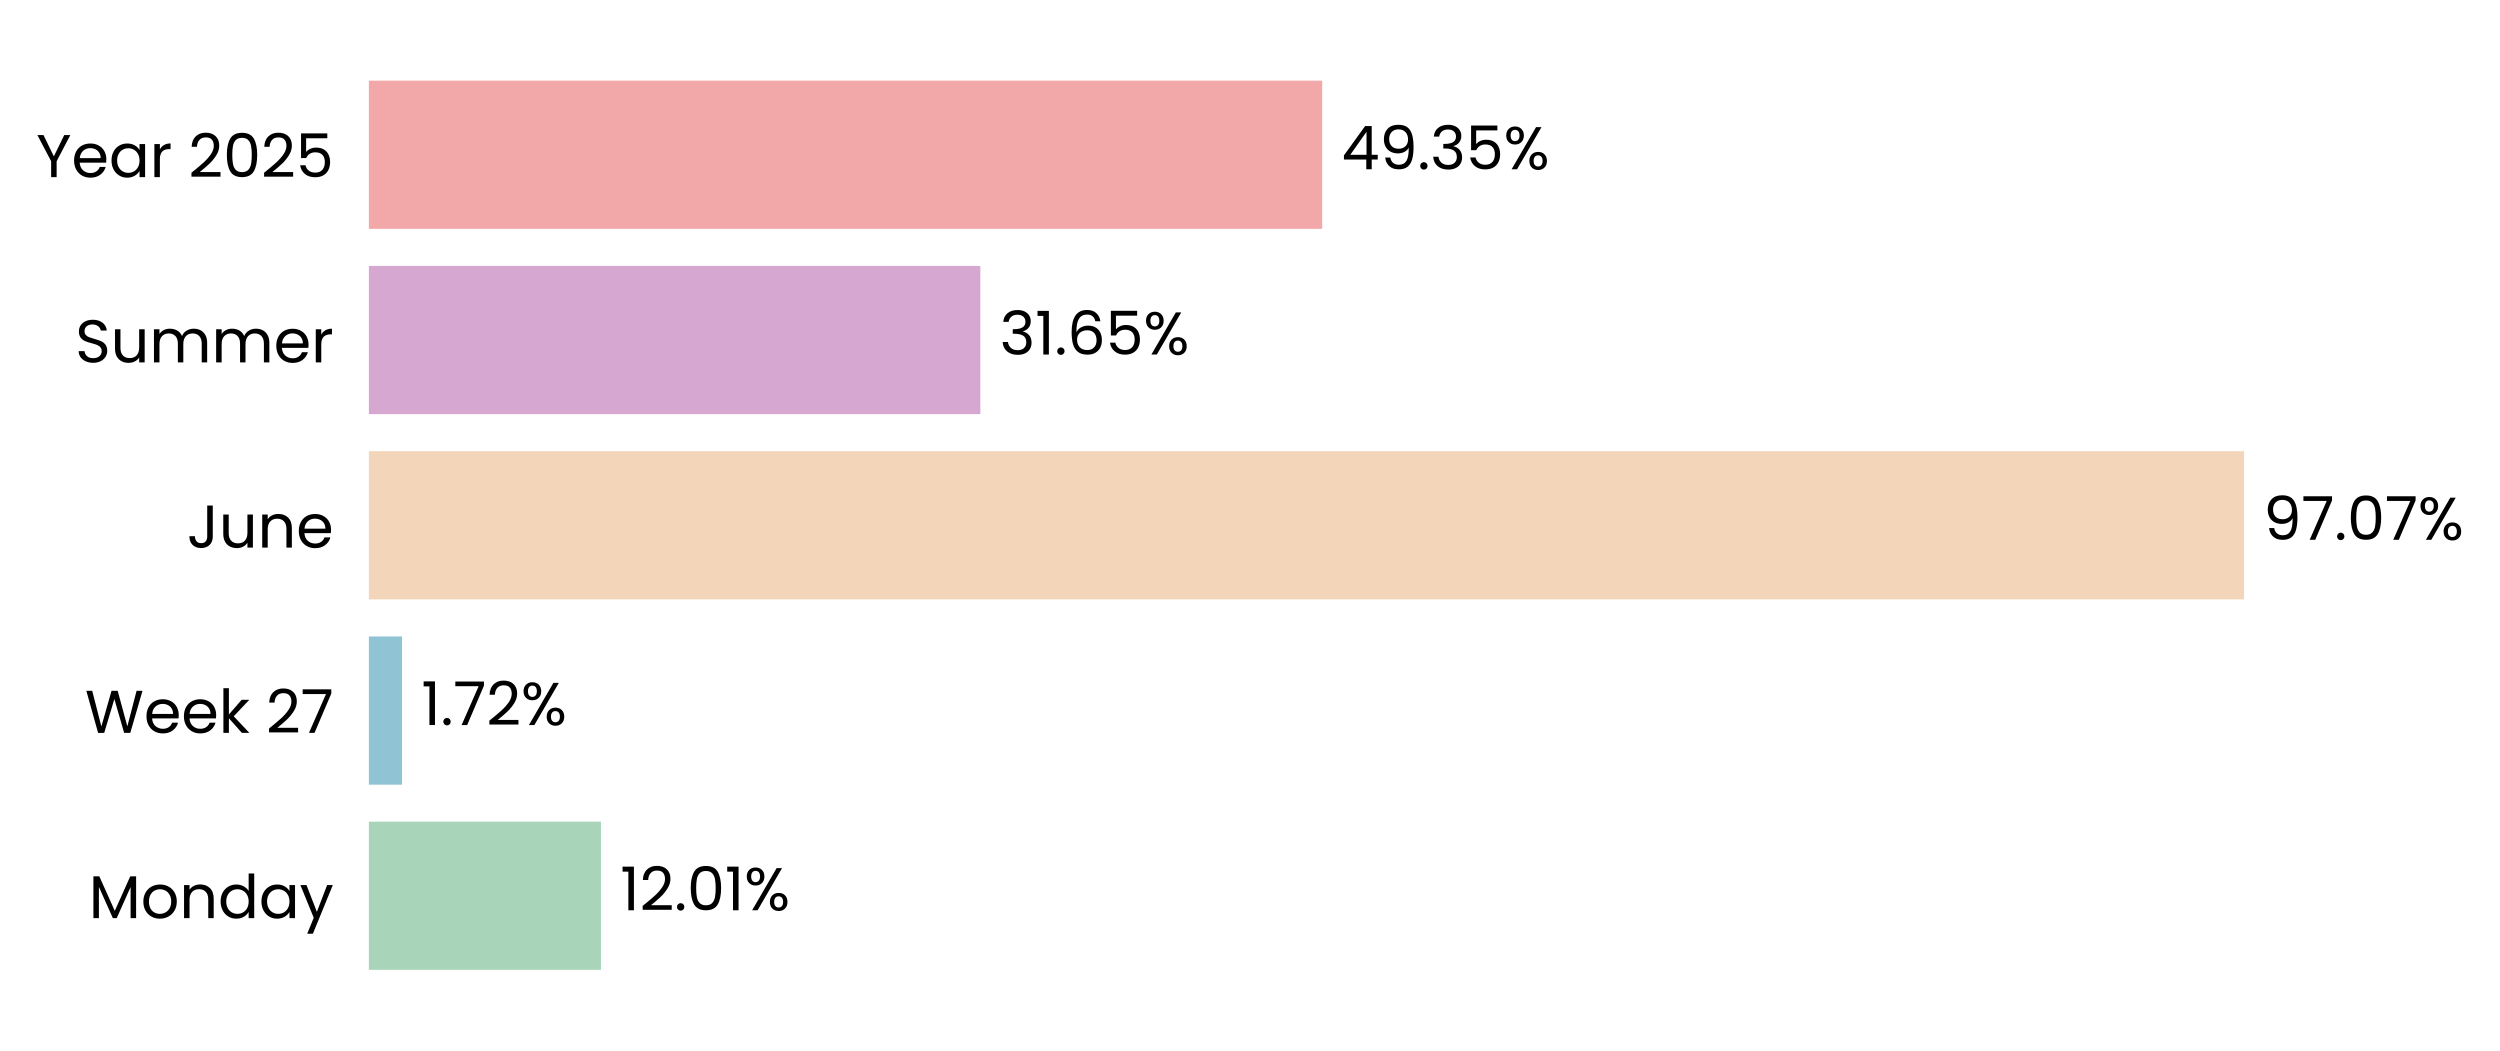
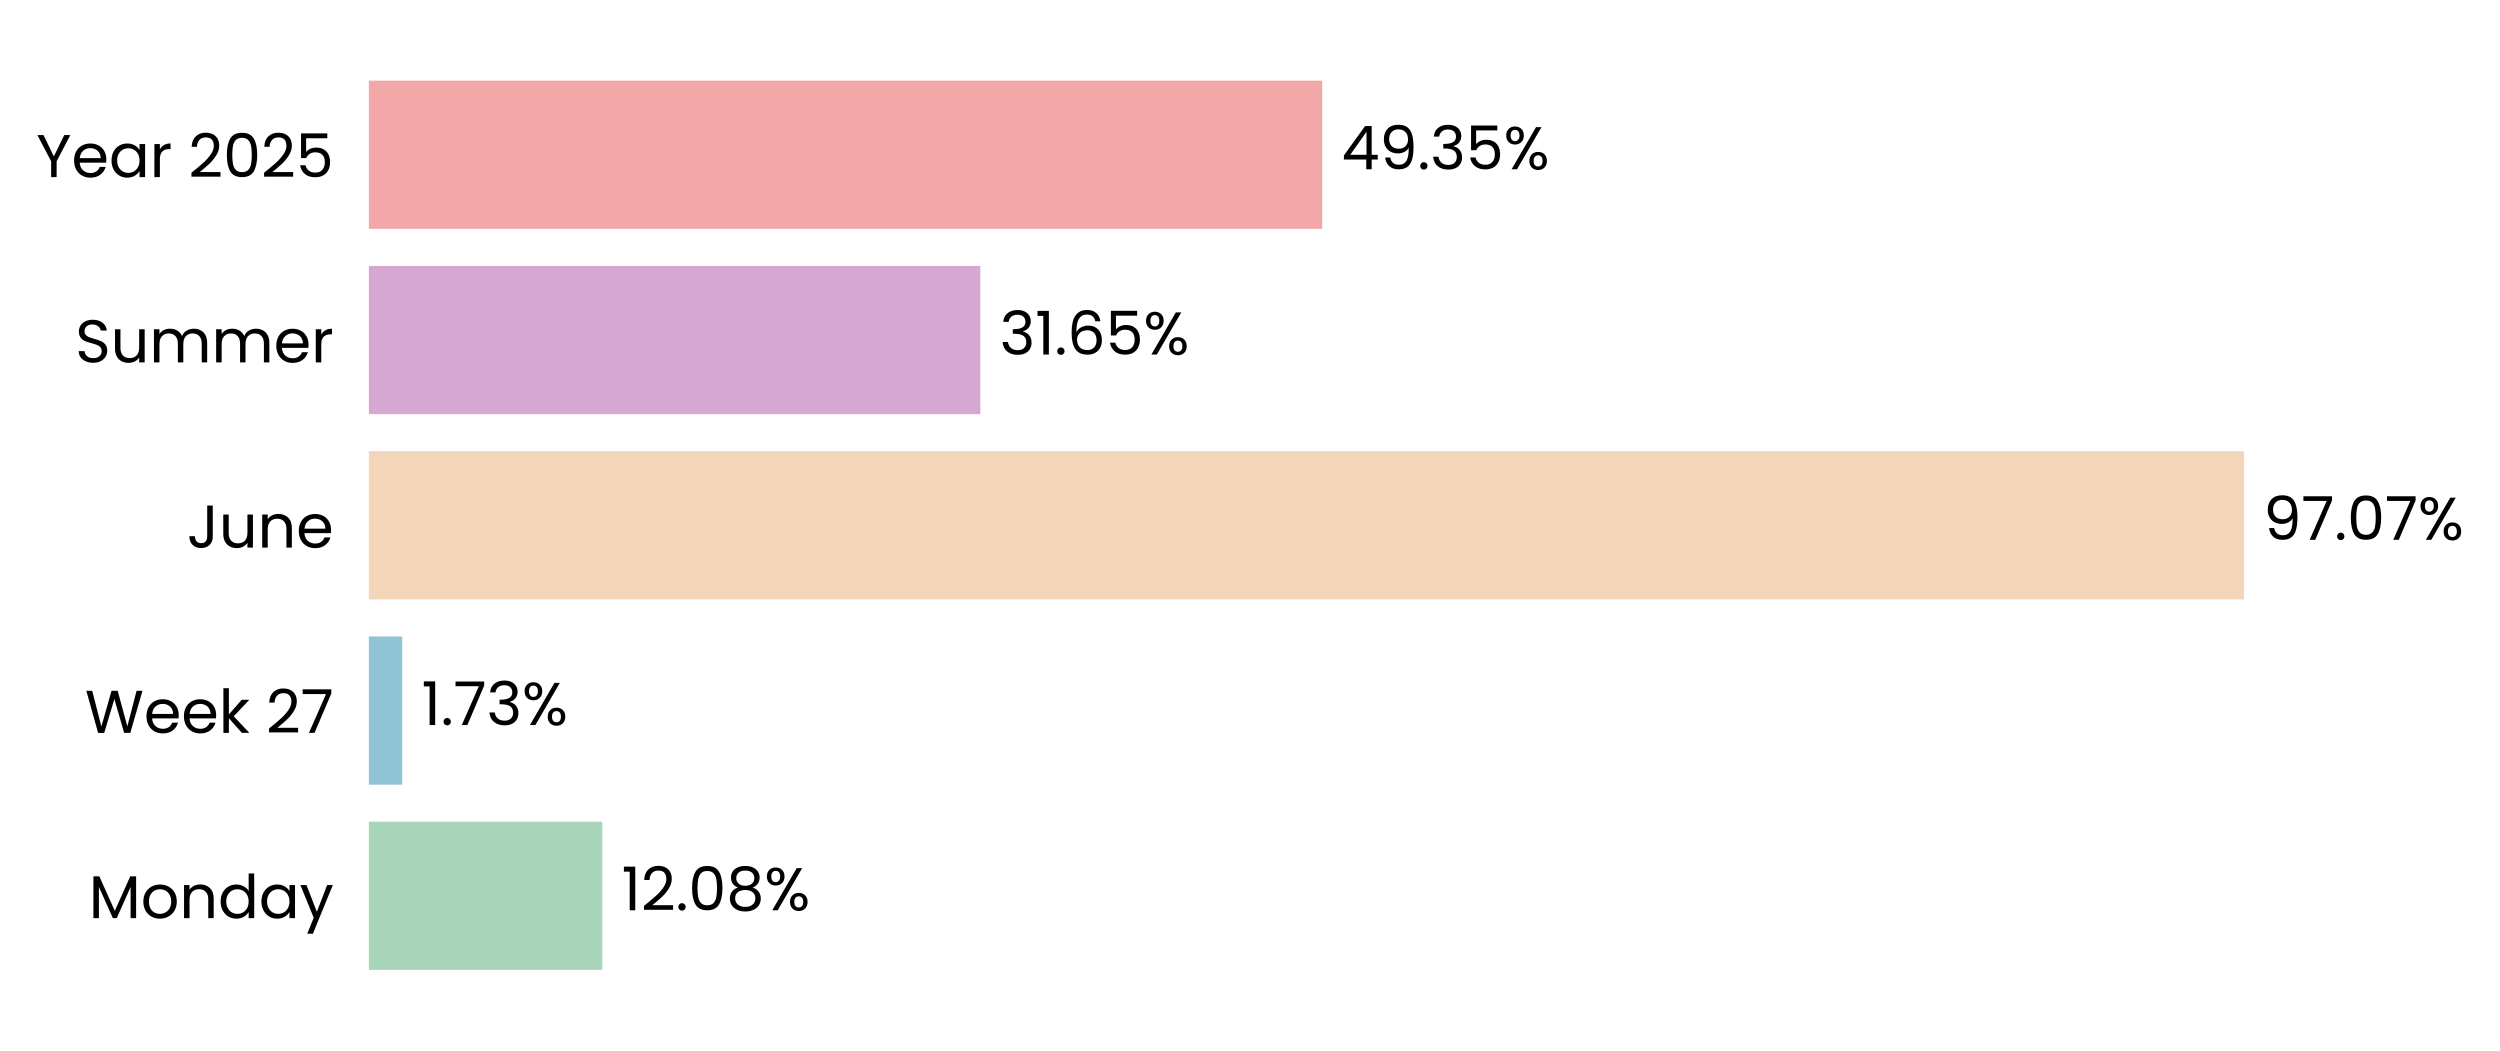
<svg xmlns="http://www.w3.org/2000/svg" xmlns:xlink="http://www.w3.org/1999/xlink" width="496.867pt" height="208.8pt" viewBox="0 0 496.867 208.8" version="1.1">
  <defs>
    <style type="text/css">*{stroke-linejoin: round; stroke-linecap: butt}</style>
  </defs>
  <g id="figure_1">
    <g id="patch_1">
      <path d="M 0 208.8  L 496.867 208.8  L 496.867 0  L 0 0  L 0 208.8  z " style="fill: none" />
    </g>
    <g id="axes_1">
      <g id="patch_2">
-         <path d="M 73.311 201.6  L 457.261 201.6  L 457.261 7.2  L 73.311 7.2  L 73.311 201.6  z " style="fill: none" />
+         <path d="M 73.311 201.6  L 457.252 201.6  L 457.252 7.2  L 73.311 7.2  L 73.311 201.6  z " style="fill: none" />
      </g>
      <g id="patch_3">
-         <path d="M 73.311 192.764  L 119.439 192.764  L 119.439 163.309  L 73.311 163.309  z " clip-path="url(#p8c90c832ba)" style="fill: #a8d5ba" />
+         <path d="M 73.311 192.764  L 119.704 192.764  L 119.704 163.309  L 73.311 163.309  z " clip-path="url(#pca45e48d4d)" style="fill: #a8d5ba" />
      </g>
      <g id="patch_4">
-         <path d="M 73.311 155.945  L 79.901 155.945  L 79.901 126.491  L 73.311 126.491  z " clip-path="url(#p8c90c832ba)" style="fill: #90c3d4" />
+         <path d="M 73.311 155.945  L 79.939 155.945  L 79.939 126.491  L 73.311 126.491  z " clip-path="url(#pca45e48d4d)" style="fill: #90c3d4" />
      </g>
      <g id="patch_5">
-         <path d="M 73.311 119.127  L 446 119.127  L 446 89.673  L 73.311 89.673  z " clip-path="url(#p8c90c832ba)" style="fill: #f3d6ba" />
+         <path d="M 73.311 119.127  L 446 119.127  L 446 89.673  L 73.311 89.673  z " clip-path="url(#pca45e48d4d)" style="fill: #f3d6ba" />
      </g>
      <g id="patch_6">
-         <path d="M 73.311 82.309  L 194.84 82.309  L 194.84 52.855  L 73.311 52.855  z " clip-path="url(#p8c90c832ba)" style="fill: #d6a8d1" />
+         <path d="M 73.311 82.309  L 194.84 82.309  L 194.84 52.855  L 73.311 52.855  z " clip-path="url(#pca45e48d4d)" style="fill: #d6a8d1" />
      </g>
      <g id="patch_7">
-         <path d="M 73.311 45.491  L 262.783 45.491  L 262.783 16.036  L 73.311 16.036  z " clip-path="url(#p8c90c832ba)" style="fill: #f2a8a8" />
+         <path d="M 73.311 45.491  L 262.779 45.491  L 262.779 16.036  L 73.311 16.036  z " clip-path="url(#pca45e48d4d)" style="fill: #f2a8a8" />
      </g>
      <g id="matplotlib.axis_1">
        <g id="ytick_1">
          <g id="text_1">
            <g transform="translate(17.64187 182.4764) scale(0.12 -0.12)">
              <defs>
                <path id="Poppins-Regular-4d" d="M 5018 4429  L 5018 0  L 4435 0  L 4435 3302  L 2963 0  L 2554 0  L 1075 3309  L 1075 0  L 493 0  L 493 4429  L 1120 4429  L 2758 768  L 4397 4429  L 5018 4429  z " transform="scale(0.015625)" />
                <path id="Poppins-Regular-6f" d="M 2022 -58  Q 1530 -58 1130 166  Q 730 390 502 803  Q 275 1216 275 1760  Q 275 2298 508 2710  Q 742 3123 1145 3344  Q 1549 3565 2048 3565  Q 2547 3565 2950 3344  Q 3354 3123 3587 2713  Q 3821 2304 3821 1760  Q 3821 1216 3581 803  Q 3341 390 2931 166  Q 2522 -58 2022 -58  z M 2022 454  Q 2336 454 2611 601  Q 2886 749 3056 1043  Q 3226 1338 3226 1760  Q 3226 2182 3059 2476  Q 2893 2771 2624 2915  Q 2355 3059 2042 3059  Q 1722 3059 1456 2915  Q 1190 2771 1030 2476  Q 870 2182 870 1760  Q 870 1331 1027 1036  Q 1184 742 1446 598  Q 1709 454 2022 454  z " transform="scale(0.015625)" />
                <path id="Poppins-Regular-6e" d="M 2202 3571  Q 2842 3571 3238 3184  Q 3635 2797 3635 2067  L 3635 0  L 3059 0  L 3059 1984  Q 3059 2509 2796 2787  Q 2534 3066 2080 3066  Q 1619 3066 1347 2778  Q 1075 2490 1075 1939  L 1075 0  L 493 0  L 493 3507  L 1075 3507  L 1075 3008  Q 1248 3277 1545 3424  Q 1843 3571 2202 3571  z " transform="scale(0.015625)" />
                <path id="Poppins-Regular-64" d="M 275 1766  Q 275 2304 492 2710  Q 710 3117 1091 3341  Q 1472 3565 1946 3565  Q 2355 3565 2707 3376  Q 3059 3187 3245 2880  L 3245 4736  L 3834 4736  L 3834 0  L 3245 0  L 3245 659  Q 3072 346 2733 144  Q 2394 -58 1939 -58  Q 1472 -58 1091 172  Q 710 403 492 819  Q 275 1235 275 1766  z M 3245 1760  Q 3245 2157 3085 2451  Q 2925 2746 2653 2902  Q 2381 3059 2054 3059  Q 1728 3059 1459 2905  Q 1190 2752 1030 2457  Q 870 2163 870 1766  Q 870 1363 1030 1065  Q 1190 768 1459 611  Q 1728 454 2054 454  Q 2381 454 2653 611  Q 2925 768 3085 1065  Q 3245 1363 3245 1760  z " transform="scale(0.015625)" />
                <path id="Poppins-Regular-61" d="M 275 1766  Q 275 2304 492 2710  Q 710 3117 1091 3341  Q 1472 3565 1939 3565  Q 2400 3565 2739 3366  Q 3078 3168 3245 2867  L 3245 3507  L 3834 3507  L 3834 0  L 3245 0  L 3245 653  Q 3072 346 2729 144  Q 2387 -58 1933 -58  Q 1466 -58 1088 172  Q 710 403 492 819  Q 275 1235 275 1766  z M 3245 1760  Q 3245 2157 3085 2451  Q 2925 2746 2653 2902  Q 2381 3059 2054 3059  Q 1728 3059 1459 2905  Q 1190 2752 1030 2457  Q 870 2163 870 1766  Q 870 1363 1030 1065  Q 1190 768 1459 611  Q 1728 454 2054 454  Q 2381 454 2653 611  Q 2925 768 3085 1065  Q 3245 1363 3245 1760  z " transform="scale(0.015625)" />
                <path id="Poppins-Regular-79" d="M 3514 3507  L 1402 -1651  L 800 -1651  L 1491 38  L 77 3507  L 723 3507  L 1824 666  L 2912 3507  L 3514 3507  z " transform="scale(0.015625)" />
              </defs>
              <use xlink:href="#Poppins-Regular-4d" />
              <use xlink:href="#Poppins-Regular-6f" transform="translate(86.09999 0)" />
              <use xlink:href="#Poppins-Regular-6e" transform="translate(150.1 0)" />
              <use xlink:href="#Poppins-Regular-64" transform="translate(214.1 0)" />
              <use xlink:href="#Poppins-Regular-61" transform="translate(281.7 0)" />
              <use xlink:href="#Poppins-Regular-79" transform="translate(349.2999 0)" />
            </g>
          </g>
        </g>
        <g id="ytick_2">
          <g id="text_2">
            <g transform="translate(16.88437 145.6582) scale(0.12 -0.12)">
              <defs>
                <path id="Poppins-Regular-57" d="M 6099 4461  L 4806 0  L 4154 0  L 3117 3590  L 2042 0  L 1395 -6  L 147 4461  L 768 4461  L 1741 678  L 2816 4461  L 3469 4461  L 4493 691  L 5472 4461  L 6099 4461  z " transform="scale(0.015625)" />
                <path id="Poppins-Regular-65" d="M 3693 1888  Q 3693 1722 3674 1536  L 870 1536  Q 902 1018 1225 726  Q 1549 435 2010 435  Q 2387 435 2640 611  Q 2893 787 2995 1082  L 3622 1082  Q 3482 576 3059 259  Q 2637 -58 2010 -58  Q 1510 -58 1116 166  Q 723 390 499 803  Q 275 1216 275 1760  Q 275 2304 492 2713  Q 710 3123 1104 3344  Q 1498 3565 2010 3565  Q 2509 3565 2893 3347  Q 3277 3130 3485 2749  Q 3693 2368 3693 1888  z M 3091 2010  Q 3091 2342 2944 2582  Q 2797 2822 2544 2947  Q 2291 3072 1984 3072  Q 1542 3072 1232 2790  Q 922 2509 877 2010  L 3091 2010  z " transform="scale(0.015625)" />
                <path id="Poppins-Regular-6b" d="M 2451 0  L 1075 1549  L 1075 0  L 493 0  L 493 4736  L 1075 4736  L 1075 1952  L 2426 3507  L 3238 3507  L 1587 1760  L 3245 0  L 2451 0  z " transform="scale(0.015625)" />
                <path id="Poppins-Regular-20" transform="scale(0.015625)" />
                <path id="Poppins-Regular-32" d="M 326 467  Q 1139 1120 1600 1539  Q 2061 1958 2377 2416  Q 2694 2874 2694 3315  Q 2694 3731 2492 3971  Q 2291 4211 1843 4211  Q 1408 4211 1168 3939  Q 928 3667 909 3213  L 346 3213  Q 371 3930 780 4320  Q 1190 4710 1837 4710  Q 2496 4710 2883 4345  Q 3270 3981 3270 3341  Q 3270 2810 2953 2307  Q 2637 1805 2233 1424  Q 1830 1043 1203 538  L 3405 538  L 3405 51  L 326 51  L 326 467  z " transform="scale(0.015625)" />
                <path id="Poppins-Regular-37" d="M 3245 4173  L 1466 0  L 877 0  L 2682 4115  L 211 4115  L 211 4614  L 3245 4614  L 3245 4173  z " transform="scale(0.015625)" />
              </defs>
              <use xlink:href="#Poppins-Regular-57" />
              <use xlink:href="#Poppins-Regular-65" transform="translate(97.59999 0)" />
              <use xlink:href="#Poppins-Regular-65" transform="translate(159.6 0)" />
              <use xlink:href="#Poppins-Regular-6b" transform="translate(221.6 0)" />
              <use xlink:href="#Poppins-Regular-20" transform="translate(273.0999 0)" />
              <use xlink:href="#Poppins-Regular-32" transform="translate(299.7999 0)" />
              <use xlink:href="#Poppins-Regular-37" transform="translate(357.2999 0)" />
            </g>
          </g>
        </g>
        <g id="ytick_3">
          <g id="text_3">
            <g transform="translate(37.15125 108.84) scale(0.12 -0.12)">
              <defs>
                <path id="Poppins-Regular-4a" d="M 2739 4461  L 2739 1165  Q 2739 614 2400 284  Q 2061 -45 1504 -45  Q 941 -45 601 291  Q 262 627 262 1210  L 845 1210  Q 851 883 1014 678  Q 1178 474 1504 474  Q 1830 474 1990 669  Q 2150 864 2150 1165  L 2150 4461  L 2739 4461  z " transform="scale(0.015625)" />
                <path id="Poppins-Regular-75" d="M 3603 3507  L 3603 0  L 3021 0  L 3021 518  Q 2854 250 2556 99  Q 2259 -51 1901 -51  Q 1491 -51 1164 118  Q 838 288 649 627  Q 461 966 461 1453  L 461 3507  L 1037 3507  L 1037 1530  Q 1037 1011 1299 732  Q 1562 454 2016 454  Q 2483 454 2752 742  Q 3021 1030 3021 1581  L 3021 3507  L 3603 3507  z " transform="scale(0.015625)" />
              </defs>
              <use xlink:href="#Poppins-Regular-4a" />
              <use xlink:href="#Poppins-Regular-75" transform="translate(52.99999 0)" />
              <use xlink:href="#Poppins-Regular-6e" transform="translate(117 0)" />
              <use xlink:href="#Poppins-Regular-65" transform="translate(181 0)" />
            </g>
          </g>
        </g>
        <g id="ytick_4">
          <g id="text_4">
            <g transform="translate(14.95125 72.02182) scale(0.12 -0.12)">
              <defs>
                <path id="Poppins-Regular-53" d="M 1907 -45  Q 1466 -45 1117 112  Q 768 269 569 547  Q 371 826 365 1190  L 986 1190  Q 1018 877 1245 662  Q 1472 448 1907 448  Q 2323 448 2563 656  Q 2803 864 2803 1190  Q 2803 1446 2662 1606  Q 2522 1766 2310 1849  Q 2099 1933 1741 2029  Q 1299 2144 1033 2259  Q 768 2374 579 2620  Q 390 2867 390 3283  Q 390 3648 576 3929  Q 762 4211 1098 4364  Q 1434 4518 1869 4518  Q 2496 4518 2896 4204  Q 3296 3891 3347 3373  L 2707 3373  Q 2675 3629 2438 3824  Q 2202 4019 1811 4019  Q 1446 4019 1216 3830  Q 986 3642 986 3302  Q 986 3059 1123 2905  Q 1261 2752 1462 2672  Q 1664 2592 2029 2490  Q 2470 2368 2739 2249  Q 3008 2131 3200 1884  Q 3392 1638 3392 1216  Q 3392 890 3219 602  Q 3046 314 2707 134  Q 2368 -45 1907 -45  z " transform="scale(0.015625)" />
                <path id="Poppins-Regular-6d" d="M 4710 3571  Q 5120 3571 5440 3401  Q 5760 3232 5945 2893  Q 6131 2554 6131 2067  L 6131 0  L 5555 0  L 5555 1984  Q 5555 2509 5296 2787  Q 5037 3066 4595 3066  Q 4141 3066 3872 2774  Q 3603 2483 3603 1933  L 3603 0  L 3027 0  L 3027 1984  Q 3027 2509 2768 2787  Q 2509 3066 2067 3066  Q 1613 3066 1344 2774  Q 1075 2483 1075 1933  L 1075 0  L 493 0  L 493 3507  L 1075 3507  L 1075 3002  Q 1248 3277 1539 3424  Q 1830 3571 2182 3571  Q 2624 3571 2963 3372  Q 3302 3174 3469 2790  Q 3616 3162 3955 3366  Q 4294 3571 4710 3571  z " transform="scale(0.015625)" />
                <path id="Poppins-Regular-72" d="M 1075 2938  Q 1229 3238 1513 3404  Q 1798 3571 2208 3571  L 2208 2970  L 2054 2970  Q 1075 2970 1075 1907  L 1075 0  L 493 0  L 493 3507  L 1075 3507  L 1075 2938  z " transform="scale(0.015625)" />
              </defs>
              <use xlink:href="#Poppins-Regular-53" />
              <use xlink:href="#Poppins-Regular-75" transform="translate(58.7 0)" />
              <use xlink:href="#Poppins-Regular-6d" transform="translate(122.7 0)" />
              <use xlink:href="#Poppins-Regular-6d" transform="translate(225.7 0)" />
              <use xlink:href="#Poppins-Regular-65" transform="translate(328.7 0)" />
              <use xlink:href="#Poppins-Regular-72" transform="translate(390.6999 0)" />
            </g>
          </g>
        </g>
        <g id="ytick_5">
          <g id="text_5">
            <g transform="translate(7.2 35.20364) scale(0.12 -0.12)">
              <defs>
                <path id="Poppins-Regular-59" d="M 3616 4461  L 2163 1683  L 2163 0  L 1581 0  L 1581 1683  L 122 4461  L 768 4461  L 1869 2202  L 2970 4461  L 3616 4461  z " transform="scale(0.015625)" />
                <path id="Poppins-Regular-30" d="M 397 2362  Q 397 3462 755 4080  Q 1114 4698 2010 4698  Q 2899 4698 3257 4080  Q 3616 3462 3616 2362  Q 3616 1242 3257 621  Q 2899 0 2010 0  Q 1114 0 755 621  Q 397 1242 397 2362  z M 3040 2362  Q 3040 2918 2966 3305  Q 2893 3693 2665 3929  Q 2438 4166 2010 4166  Q 1574 4166 1347 3929  Q 1120 3693 1046 3305  Q 973 2918 973 2362  Q 973 1786 1046 1395  Q 1120 1005 1347 768  Q 1574 531 2010 531  Q 2438 531 2665 768  Q 2893 1005 2966 1395  Q 3040 1786 3040 2362  z " transform="scale(0.015625)" />
                <path id="Poppins-Regular-35" d="M 3347 4122  L 1101 4122  L 1101 2662  Q 1248 2867 1536 2998  Q 1824 3130 2157 3130  Q 2688 3130 3021 2909  Q 3354 2688 3498 2339  Q 3642 1990 3642 1600  Q 3642 1139 3469 774  Q 3296 410 2941 198  Q 2586 -13 2061 -13  Q 1389 -13 973 332  Q 557 678 467 1254  L 1037 1254  Q 1120 890 1389 685  Q 1658 480 2067 480  Q 2573 480 2829 784  Q 3085 1088 3085 1587  Q 3085 2086 2829 2358  Q 2573 2630 2074 2630  Q 1734 2630 1481 2467  Q 1229 2304 1114 2022  L 563 2022  L 563 4634  L 3347 4634  L 3347 4122  z " transform="scale(0.015625)" />
              </defs>
              <use xlink:href="#Poppins-Regular-59" />
              <use xlink:href="#Poppins-Regular-65" transform="translate(58.39999 0)" />
              <use xlink:href="#Poppins-Regular-61" transform="translate(120.4 0)" />
              <use xlink:href="#Poppins-Regular-72" transform="translate(188 0)" />
              <use xlink:href="#Poppins-Regular-20" transform="translate(225.3 0)" />
              <use xlink:href="#Poppins-Regular-32" transform="translate(252 0)" />
              <use xlink:href="#Poppins-Regular-30" transform="translate(309.4999 0)" />
              <use xlink:href="#Poppins-Regular-32" transform="translate(372.2999 0)" />
              <use xlink:href="#Poppins-Regular-35" transform="translate(429.7999 0)" />
            </g>
          </g>
        </g>
      </g>
      <g id="text_6">
-         <g transform="translate(123.278 180.9164) scale(0.12 -0.12)">
+         <g transform="translate(123.5435 180.9164) scale(0.12 -0.12)">
          <defs>
            <path id="Poppins-Regular-31" d="M 243 4096  L 243 4627  L 1446 4627  L 1446 0  L 858 0  L 858 4096  L 243 4096  z " transform="scale(0.015625)" />
            <path id="Poppins-Regular-2e" d="M 678 -38  Q 512 -38 397 77  Q 282 192 282 358  Q 282 525 397 640  Q 512 755 678 755  Q 838 755 950 640  Q 1062 525 1062 358  Q 1062 192 950 77  Q 838 -38 678 -38  z " transform="scale(0.015625)" />
+             <path id="Poppins-Regular-38" d="M 1242 2406  Q 883 2547 691 2816  Q 499 3085 499 3469  Q 499 3814 672 4092  Q 845 4371 1187 4534  Q 1530 4698 2016 4698  Q 2502 4698 2844 4534  Q 3187 4371 3363 4092  Q 3539 3814 3539 3469  Q 3539 3098 3340 2819  Q 3142 2541 2797 2406  Q 3194 2285 3427 1981  Q 3661 1677 3661 1248  Q 3661 832 3456 521  Q 3251 211 2876 41  Q 2502 -128 2016 -128  Q 1530 -128 1162 41  Q 794 211 589 521  Q 384 832 384 1248  Q 384 1677 614 1984  Q 845 2291 1242 2406  z M 2976 3398  Q 2976 3789 2720 4000  Q 2464 4211 2016 4211  Q 1574 4211 1318 4000  Q 1062 3789 1062 3392  Q 1062 3034 1328 2816  Q 1594 2598 2016 2598  Q 2445 2598 2710 2819  Q 2976 3040 2976 3398  z M 2016 2150  Q 1542 2150 1241 1929  Q 941 1709 941 1267  Q 941 858 1232 608  Q 1523 358 2016 358  Q 2509 358 2797 608  Q 3085 858 3085 1267  Q 3085 1696 2790 1923  Q 2496 2150 2016 2150  z " transform="scale(0.015625)" />
            <path id="Poppins-Regular-25" d="M 269 3584  Q 269 4019 531 4278  Q 794 4538 1203 4538  Q 1613 4538 1875 4278  Q 2138 4019 2138 3584  Q 2138 3142 1875 2883  Q 1613 2624 1203 2624  Q 794 2624 531 2883  Q 269 3142 269 3584  z M 4006 4467  L 1414 0  L 838 0  L 3430 4467  L 4006 4467  z M 1203 4179  Q 986 4179 861 4028  Q 736 3878 736 3584  Q 736 3290 861 3136  Q 986 2982 1203 2982  Q 1421 2982 1549 3139  Q 1677 3296 1677 3584  Q 1677 3878 1549 4028  Q 1421 4179 1203 4179  z M 2720 883  Q 2720 1325 2982 1584  Q 3245 1843 3654 1843  Q 4064 1843 4323 1584  Q 4582 1325 4582 883  Q 4582 448 4323 185  Q 4064 -77 3654 -77  Q 3245 -77 2982 182  Q 2720 442 2720 883  z M 3648 1478  Q 3430 1478 3302 1328  Q 3174 1178 3174 883  Q 3174 595 3302 444  Q 3430 294 3648 294  Q 3866 294 3994 444  Q 4122 595 4122 883  Q 4122 1178 3994 1328  Q 3866 1478 3648 1478  z " transform="scale(0.015625)" />
          </defs>
          <use xlink:href="#Poppins-Regular-31" />
          <use xlink:href="#Poppins-Regular-32" transform="translate(31.99998 0)" />
          <use xlink:href="#Poppins-Regular-2e" transform="translate(89.49997 0)" />
          <use xlink:href="#Poppins-Regular-30" transform="translate(110.5 0)" />
-           <use xlink:href="#Poppins-Regular-31" transform="translate(173.2999 0)" />
-           <use xlink:href="#Poppins-Regular-25" transform="translate(205.2999 0)" />
+           <use xlink:href="#Poppins-Regular-38" transform="translate(173.2999 0)" />
+           <use xlink:href="#Poppins-Regular-25" transform="translate(236.3999 0)" />
        </g>
      </g>
      <g id="text_7">
-         <g transform="translate(83.74036 144.0982) scale(0.12 -0.12)">
+         <g transform="translate(83.77821 144.0982) scale(0.12 -0.12)">
+           <defs>
+             <path id="Poppins-Regular-33" d="M 384 3462  Q 429 4051 838 4384  Q 1248 4717 1901 4717  Q 2336 4717 2653 4560  Q 2970 4403 3133 4134  Q 3296 3866 3296 3526  Q 3296 3130 3069 2842  Q 2842 2554 2477 2470  L 2477 2438  Q 2893 2336 3136 2035  Q 3379 1734 3379 1248  Q 3379 883 3212 592  Q 3046 301 2713 134  Q 2381 -32 1914 -32  Q 1235 -32 800 323  Q 365 678 314 1331  L 877 1331  Q 922 947 1190 704  Q 1459 461 1907 461  Q 2355 461 2588 694  Q 2822 928 2822 1299  Q 2822 1779 2502 1990  Q 2182 2202 1536 2202  L 1389 2202  L 1389 2688  L 1542 2688  Q 2131 2694 2432 2883  Q 2733 3072 2733 3469  Q 2733 3808 2512 4013  Q 2291 4218 1882 4218  Q 1485 4218 1241 4013  Q 998 3808 954 3462  L 384 3462  z " transform="scale(0.015625)" />
+           </defs>
          <use xlink:href="#Poppins-Regular-31" />
          <use xlink:href="#Poppins-Regular-2e" transform="translate(31.99998 0)" />
          <use xlink:href="#Poppins-Regular-37" transform="translate(52.99997 0)" />
-           <use xlink:href="#Poppins-Regular-32" transform="translate(107.6 0)" />
-           <use xlink:href="#Poppins-Regular-25" transform="translate(165.0999 0)" />
+           <use xlink:href="#Poppins-Regular-33" transform="translate(107.6 0)" />
+           <use xlink:href="#Poppins-Regular-25" transform="translate(166.5 0)" />
        </g>
      </g>
      <g id="text_8">
        <g transform="translate(449.8398 107.28) scale(0.12 -0.12)">
          <defs>
            <path id="Poppins-Regular-39" d="M 1146 1242  Q 1210 877 1443 678  Q 1677 480 2074 480  Q 2605 480 2857 896  Q 3110 1312 3098 2298  Q 2963 2010 2649 1846  Q 2336 1683 1952 1683  Q 1523 1683 1187 1859  Q 851 2035 659 2374  Q 467 2714 467 3194  Q 467 3878 864 4297  Q 1261 4717 1990 4717  Q 2886 4717 3248 4134  Q 3610 3552 3610 2400  Q 3610 1594 3466 1069  Q 3322 544 2979 269  Q 2637 -6 2042 -6  Q 1389 -6 1024 346  Q 659 698 608 1242  L 1146 1242  z M 2048 2176  Q 2477 2176 2752 2441  Q 3027 2707 3027 3162  Q 3027 3642 2758 3936  Q 2490 4230 2003 4230  Q 1555 4230 1289 3948  Q 1024 3667 1024 3206  Q 1024 2739 1286 2457  Q 1549 2176 2048 2176  z " transform="scale(0.015625)" />
          </defs>
          <use xlink:href="#Poppins-Regular-39" />
          <use xlink:href="#Poppins-Regular-37" transform="translate(62.99999 0)" />
          <use xlink:href="#Poppins-Regular-2e" transform="translate(117.6 0)" />
          <use xlink:href="#Poppins-Regular-30" transform="translate(138.6 0)" />
          <use xlink:href="#Poppins-Regular-37" transform="translate(201.3999 0)" />
          <use xlink:href="#Poppins-Regular-25" transform="translate(255.9999 0)" />
        </g>
      </g>
      <g id="text_9">
-         <g transform="translate(198.6798 70.46182) scale(0.12 -0.12)">
+         <g transform="translate(198.6797 70.46182) scale(0.12 -0.12)">
          <defs>
-             <path id="Poppins-Regular-33" d="M 384 3462  Q 429 4051 838 4384  Q 1248 4717 1901 4717  Q 2336 4717 2653 4560  Q 2970 4403 3133 4134  Q 3296 3866 3296 3526  Q 3296 3130 3069 2842  Q 2842 2554 2477 2470  L 2477 2438  Q 2893 2336 3136 2035  Q 3379 1734 3379 1248  Q 3379 883 3212 592  Q 3046 301 2713 134  Q 2381 -32 1914 -32  Q 1235 -32 800 323  Q 365 678 314 1331  L 877 1331  Q 922 947 1190 704  Q 1459 461 1907 461  Q 2355 461 2588 694  Q 2822 928 2822 1299  Q 2822 1779 2502 1990  Q 2182 2202 1536 2202  L 1389 2202  L 1389 2688  L 1542 2688  Q 2131 2694 2432 2883  Q 2733 3072 2733 3469  Q 2733 3808 2512 4013  Q 2291 4218 1882 4218  Q 1485 4218 1241 4013  Q 998 3808 954 3462  L 384 3462  z " transform="scale(0.015625)" />
            <path id="Poppins-Regular-36" d="M 2976 3526  Q 2835 4237 2099 4237  Q 1530 4237 1248 3798  Q 966 3360 973 2355  Q 1120 2688 1462 2877  Q 1805 3066 2227 3066  Q 2886 3066 3280 2656  Q 3674 2246 3674 1523  Q 3674 1088 3504 742  Q 3334 397 2992 192  Q 2650 -13 2163 -13  Q 1504 -13 1133 281  Q 762 576 614 1094  Q 467 1613 467 2374  Q 467 4723 2106 4723  Q 2733 4723 3091 4384  Q 3450 4045 3514 3526  L 2976 3526  z M 2106 2573  Q 1830 2573 1587 2461  Q 1344 2349 1193 2121  Q 1043 1894 1043 1568  Q 1043 1082 1324 778  Q 1606 474 2131 474  Q 2579 474 2844 752  Q 3110 1030 3110 1504  Q 3110 2003 2854 2288  Q 2598 2573 2106 2573  z " transform="scale(0.015625)" />
          </defs>
          <use xlink:href="#Poppins-Regular-33" />
          <use xlink:href="#Poppins-Regular-31" transform="translate(58.89999 0)" />
          <use xlink:href="#Poppins-Regular-2e" transform="translate(90.89998 0)" />
          <use xlink:href="#Poppins-Regular-36" transform="translate(111.9 0)" />
          <use xlink:href="#Poppins-Regular-35" transform="translate(175.3999 0)" />
          <use xlink:href="#Poppins-Regular-25" transform="translate(238.1999 0)" />
        </g>
      </g>
      <g id="text_10">
-         <g transform="translate(266.6222 33.64364) scale(0.12 -0.12)">
+         <g transform="translate(266.6184 33.64364) scale(0.12 -0.12)">
          <defs>
            <path id="Poppins-Regular-34" d="M 256 1030  L 256 1472  L 2502 4582  L 3200 4582  L 3200 1536  L 3840 1536  L 3840 1030  L 3200 1030  L 3200 0  L 2624 0  L 2624 1030  L 256 1030  z M 2650 3974  L 928 1536  L 2650 1536  L 2650 3974  z " transform="scale(0.015625)" />
          </defs>
          <use xlink:href="#Poppins-Regular-34" />
          <use xlink:href="#Poppins-Regular-39" transform="translate(62.89999 0)" />
          <use xlink:href="#Poppins-Regular-2e" transform="translate(125.9 0)" />
          <use xlink:href="#Poppins-Regular-33" transform="translate(146.9 0)" />
          <use xlink:href="#Poppins-Regular-35" transform="translate(205.8 0)" />
          <use xlink:href="#Poppins-Regular-25" transform="translate(268.5999 0)" />
        </g>
      </g>
    </g>
  </g>
  <defs>
-     <clipPath id="p8c90c832ba">
-       <rect x="73.311" y="7.2" width="383.95" height="194.4" />
+     <clipPath id="pca45e48d4d">
+       <rect x="73.311" y="7.2" width="383.941" height="194.4" />
    </clipPath>
  </defs>
</svg>
